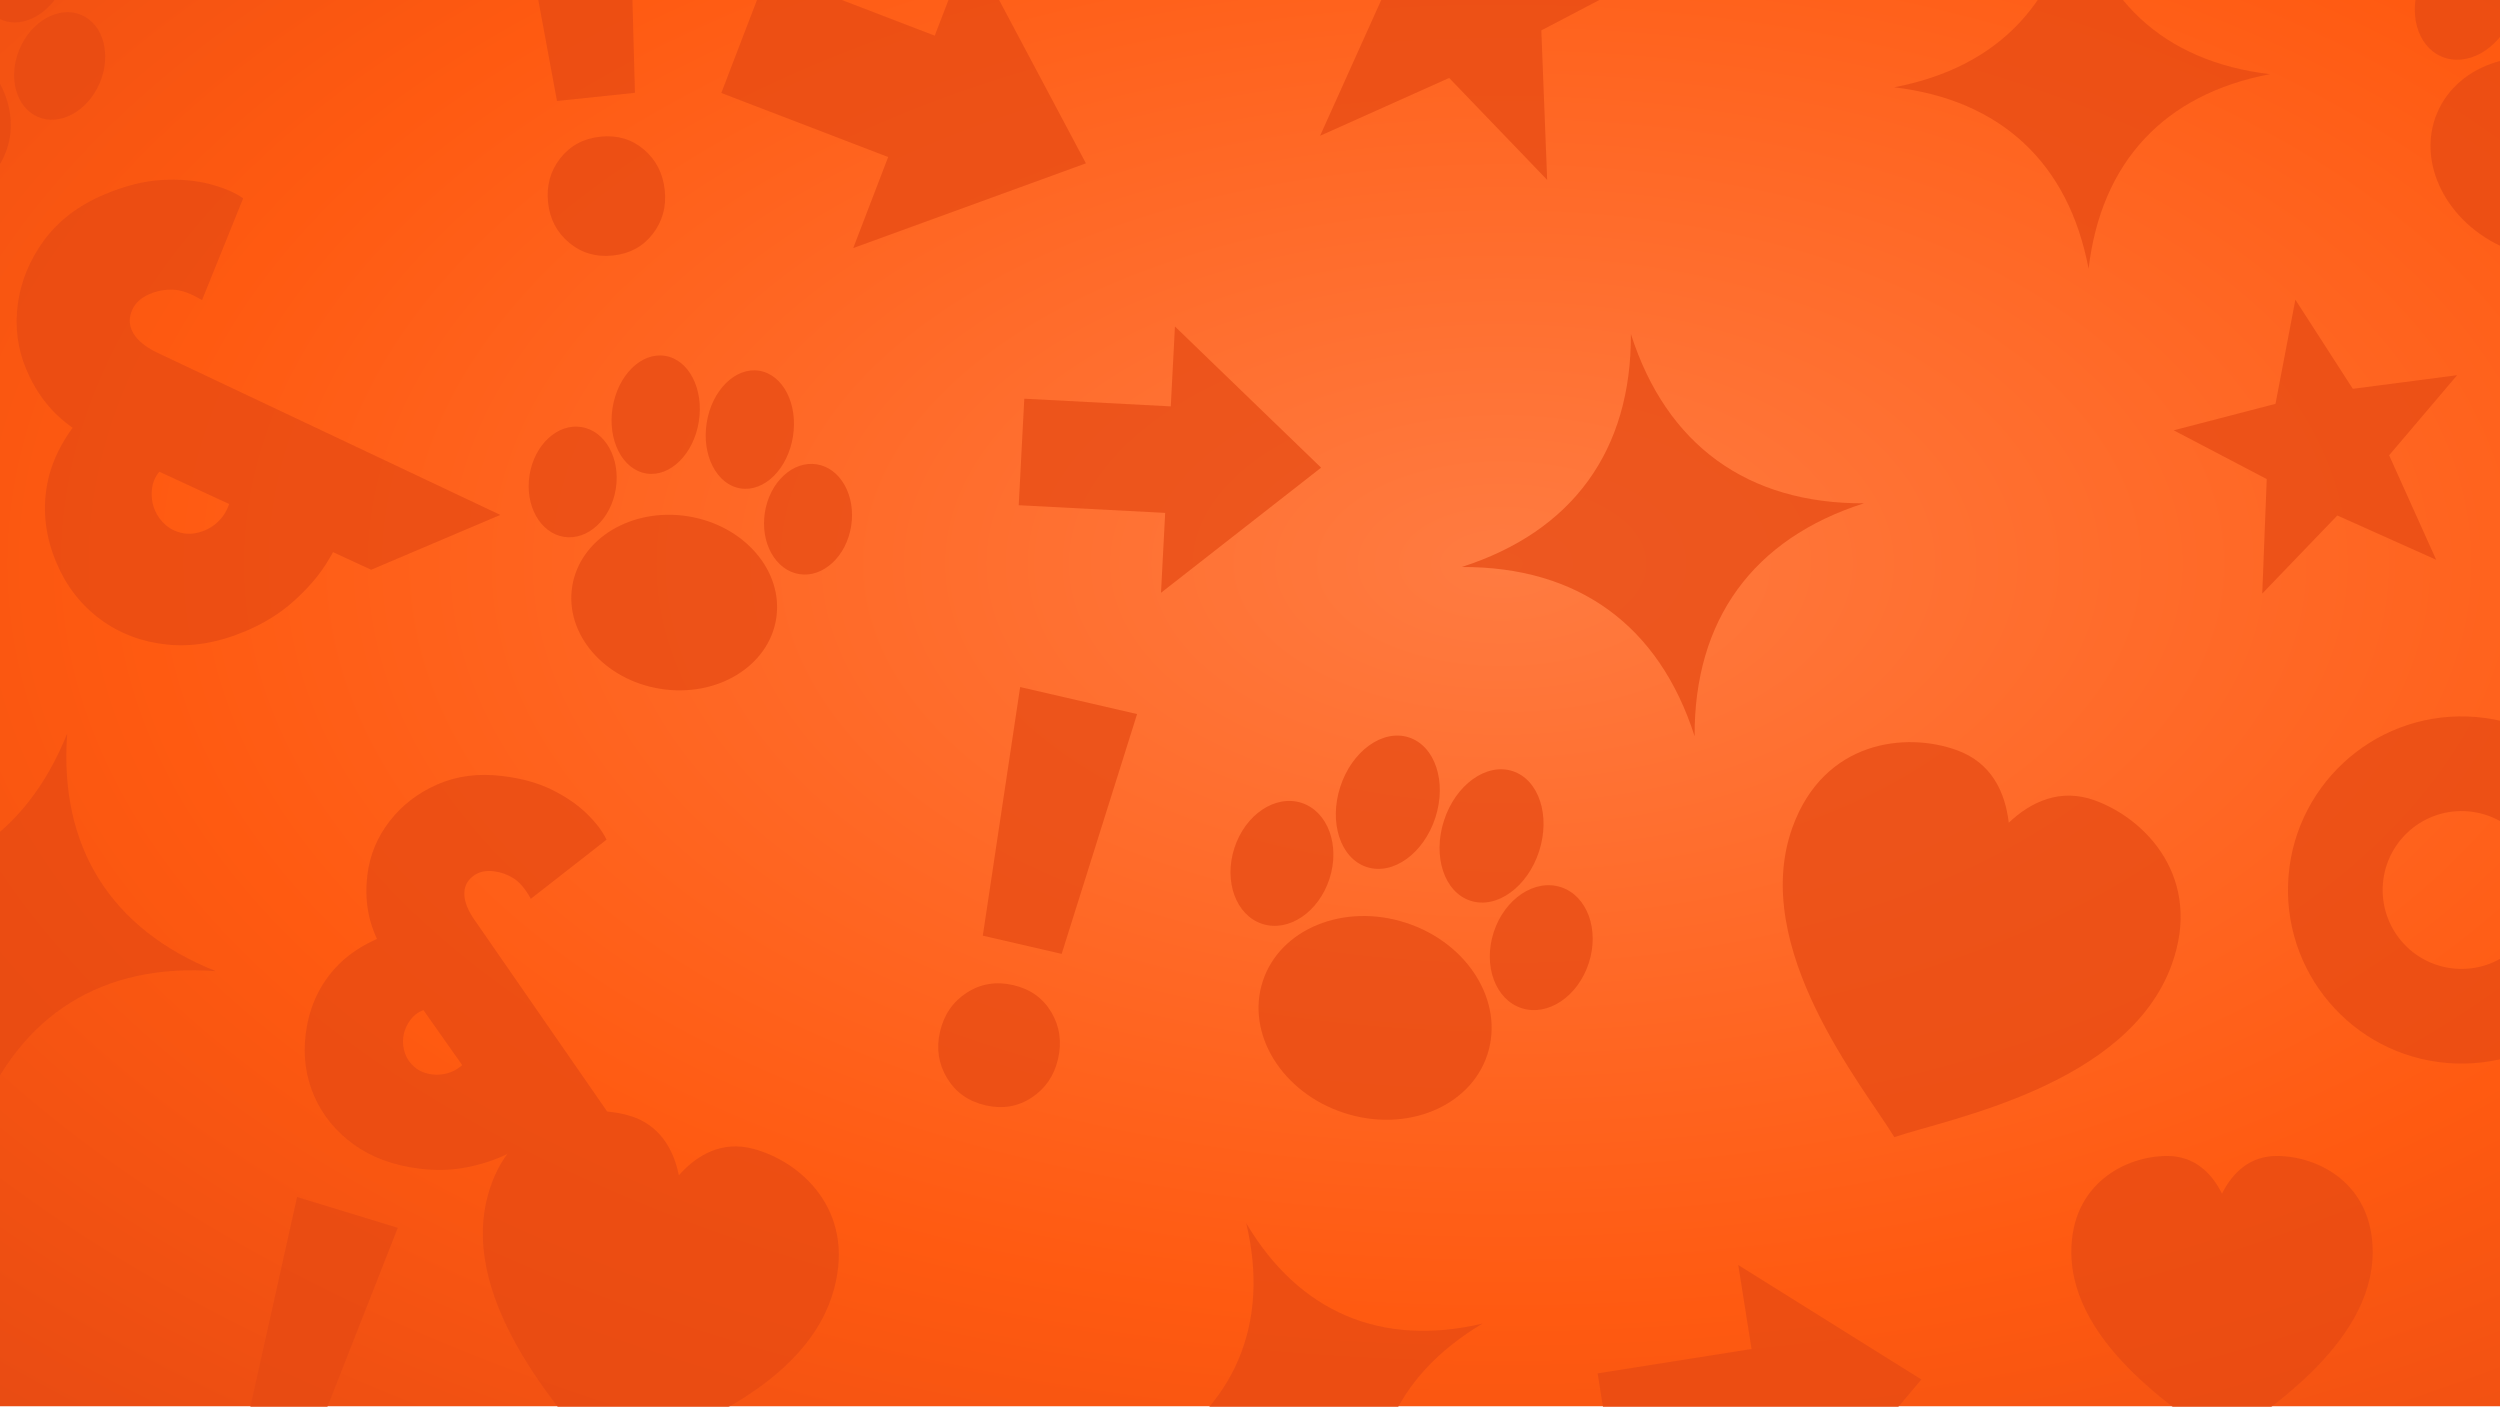
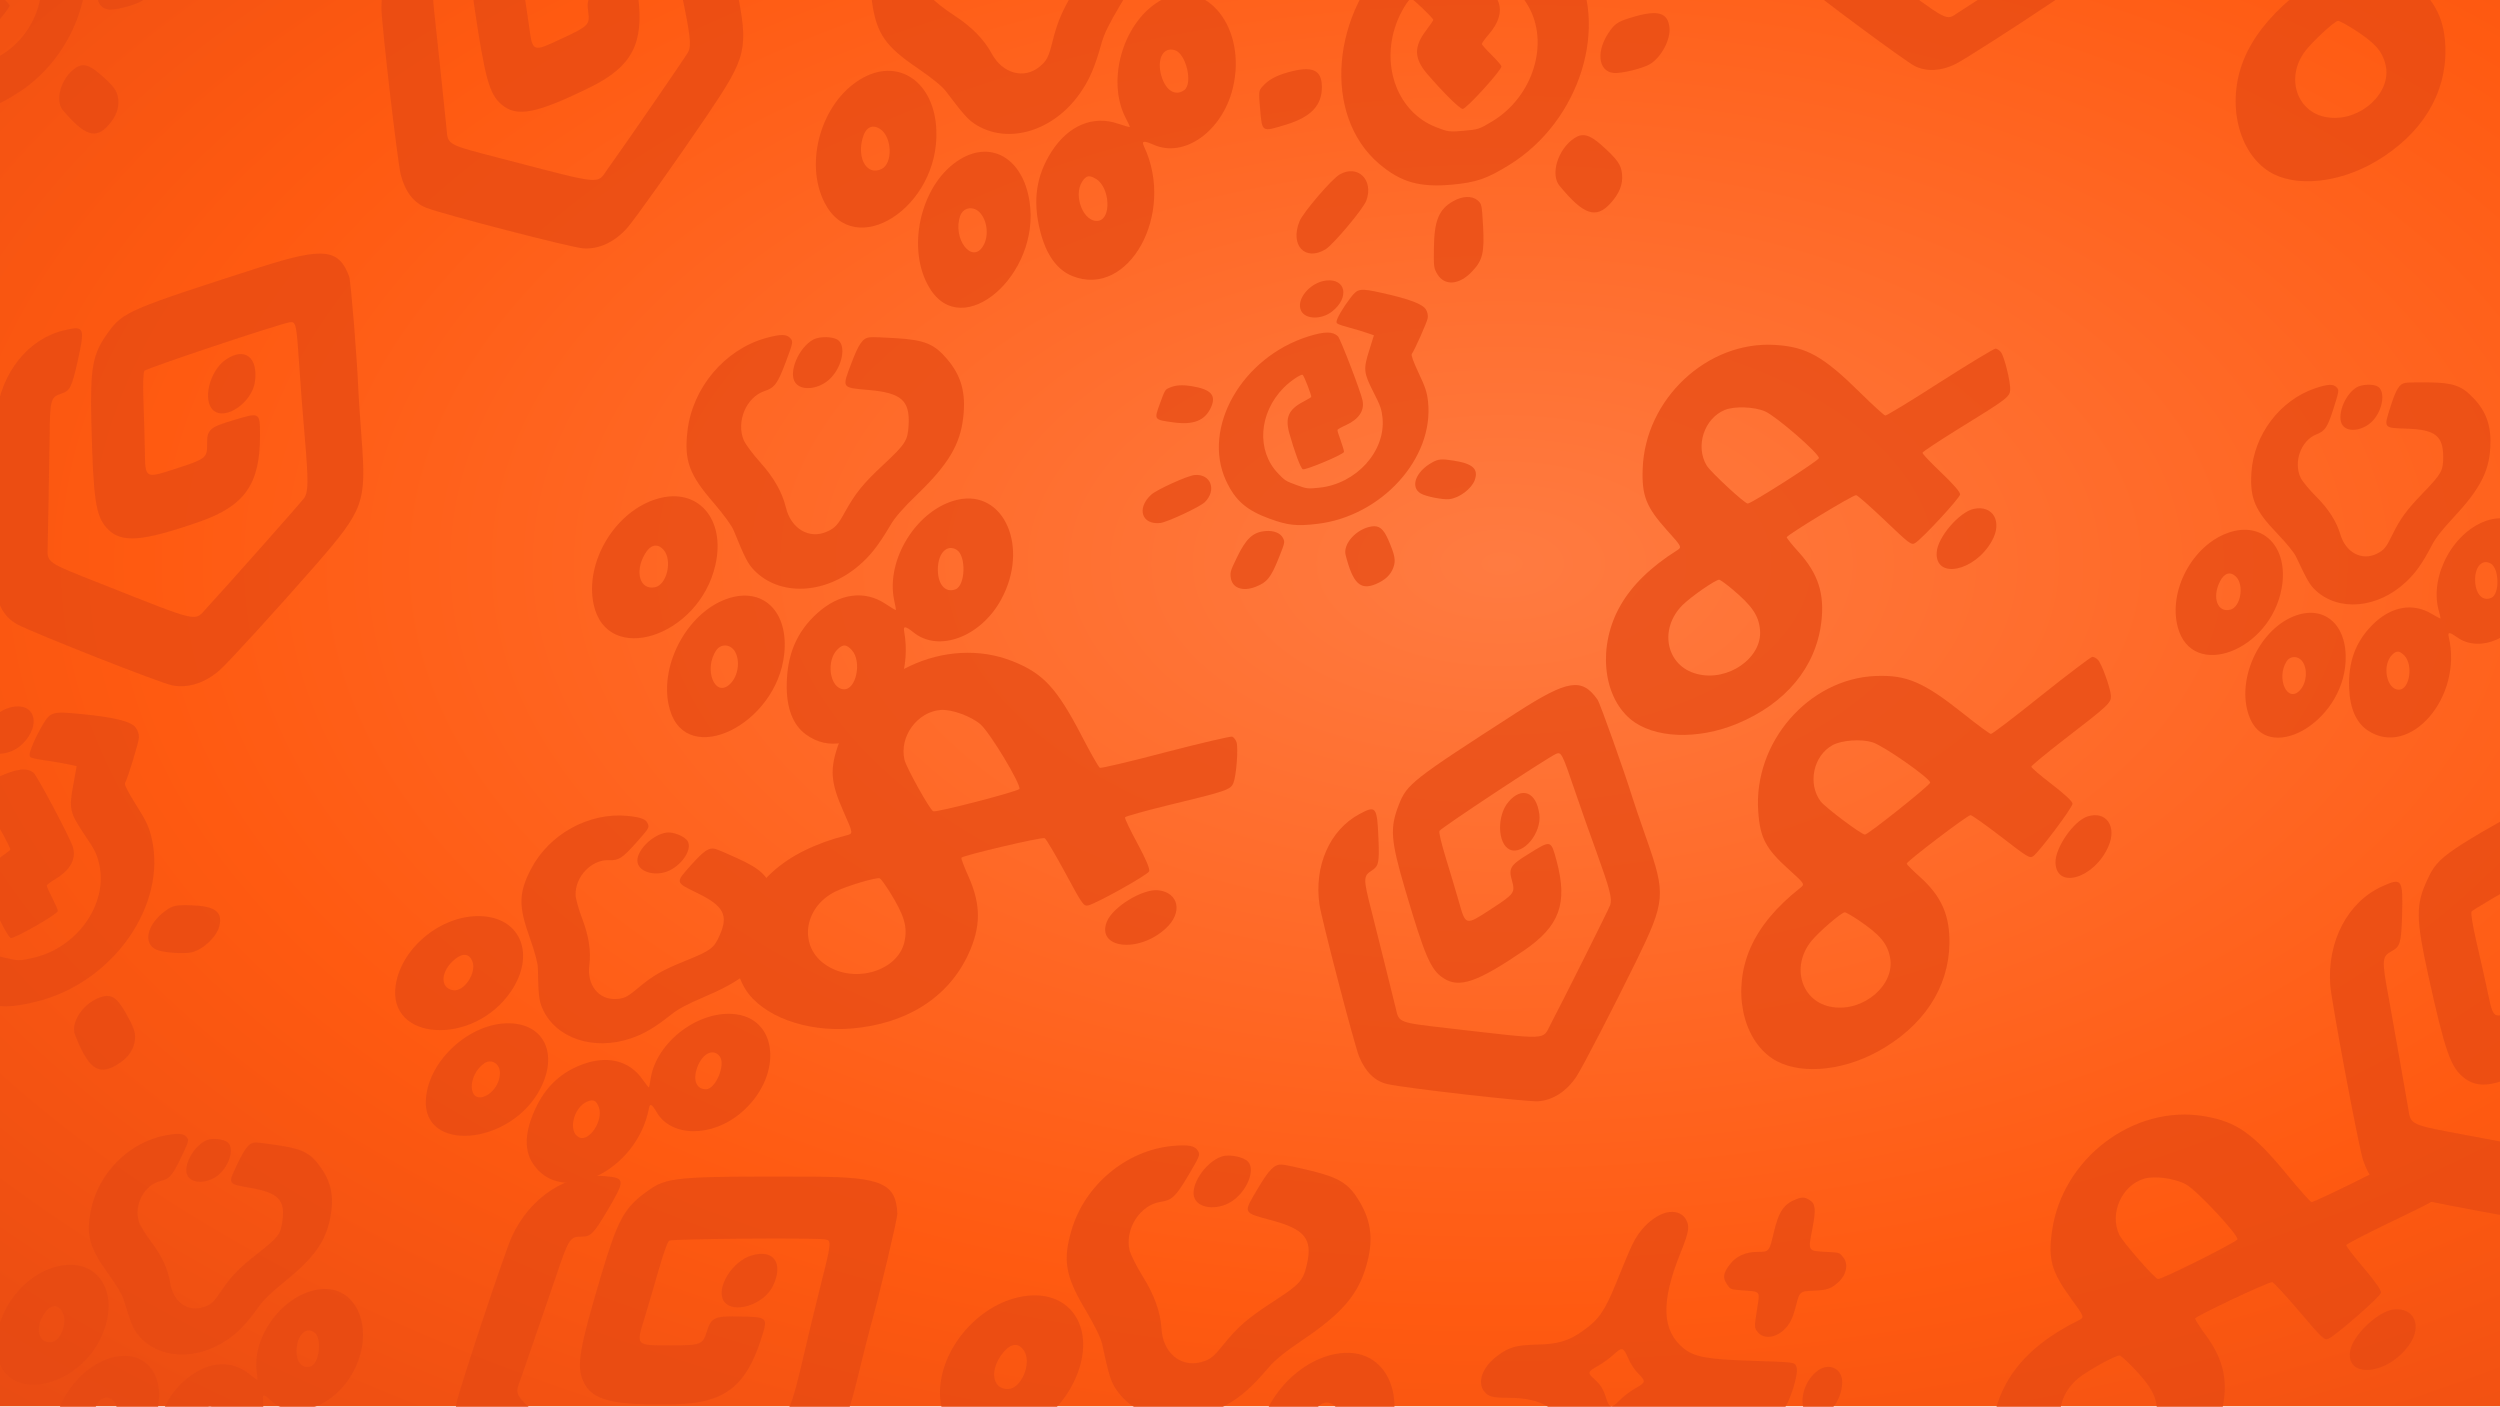
<svg xmlns="http://www.w3.org/2000/svg" width="1920" height="1080" viewBox="0 0 1920 1080">
  <defs>
    <radialGradient id="bg" cx=".6" cy=".4" r=".9">
      <stop offset="0" stop-color="#FF7B41" />
      <stop offset=".6" stop-color="#FF5A11" />
      <stop offset="1" stop-color="#E54913" />
    </radialGradient>
-     <symbol id="g-sparkle" viewBox="0 0 100 100" overflow="visible">
-       <g fill="currentColor">
-         <path d="M50 4C54 30 70 46 96 50C70 54 54 70 50 96C46 70 30 54 4 50C30 46 46 30 50 4Z" />
-       </g>
-     </symbol>
-     <symbol id="g-heart" viewBox="0 0 100 100" overflow="visible">
-       <g fill="currentColor">
-         <path d="M50 90C40 82 6 62 6 34C6 14 22 6 34 6C42 6 47 11 50 17C53 11 58 6 66 6C78 6 94 14 94 34C94 62 60 82 50 90Z" />
-       </g>
-     </symbol>
-     <symbol id="g-ring" viewBox="0 0 100 100" overflow="visible">
-       <g fill="currentColor">
-         <path fill-rule="evenodd" d="M50 6a44 44 0 1 1 0 88a44 44 0 1 1 0-88Zm0 24a20 20 0 1 0 0 40a20 20 0 1 0 0-40Z" />
+     <symbol id="g-amp" viewBox="0 0 100 100" overflow="visible">
+       <g transform="scale(0.43478)">
+         <g transform="translate(0,230) scale(0.1,-0.1)" fill="currentColor">
+           <path d="M1833 2090 c-155 -116 -288 -210 -296 -210 -7 0 -75 54 -152 120 -222 190 -318 235 -495 234 -384 -2 -713 -356 -698 -751 5 -152 36 -214 162 -336 91 -88 91 -88 61 -110 -139 -102 -238 -213 -295 -332 -112 -232 -66 -513 102 -635 137 -99 385 -92 603 17 265 133 420 348 433 604 8 161 -36 271 -154 385 -41 39 -74 75 -74 80 1 13 355 264 374 264 8 0 85 -59 171 -130 148 -123 159 -130 179 -117 36 24 235 271 235 292 0 13 -37 51 -114 115 -63 52 -115 99 -114 105 0 5 88 73 195 150 259 185 274 199 274 238 0 42 -46 186 -67 209 -9 10 -23 18 -32 18 -9 -1 -143 -95 -298 -210z m-975 -234 c65 -23 321 -216 322 -242 0 -14 -364 -284 -383 -284 -19 0 -220 162 -246 198 -73 104 -33 264 80 320 53 26 164 30 227 8z m-117 -1012 c121 -88 162 -139 175 -221 25 -156 -161 -306 -338 -272 -177 32 -234 239 -107 383 45 51 176 156 195 156 7 0 40 -21 75 -46z M2071 1389 c-80 -24 -191 -173 -191 -258 0 -156 222 -95 306 84 54 113 -7 205 -115 174z" />
+         </g>
      </g>
    </symbol>
    <symbol id="g-paw" viewBox="0 0 100 100" overflow="visible">
-       <g fill="currentColor">
-         <ellipse cx="50" cy="66" rx="26" ry="22" />
-         <ellipse cx="20" cy="40" rx="11" ry="14" />
-         <ellipse cx="38" cy="20" rx="11" ry="15" />
-         <ellipse cx="62" cy="20" rx="11" ry="15" />
-         <ellipse cx="80" cy="40" rx="11" ry="14" />
+       <g transform="scale(0.38911)">
+         <g transform="translate(0,257) scale(0.1,-0.1)" fill="currentColor">
+           <path d="M1619 2533 c-43 -7 -65 -42 -105 -167 -49 -155 -54 -150 117 -156 199 -7 254 -51 254 -200 0 -97 -12 -118 -144 -255 -115 -119 -159 -180 -215 -294 -42 -87 -58 -107 -108 -132 -105 -53 -220 7 -258 136 -27 91 -83 179 -171 267 -47 47 -96 106 -108 130 -54 112 1 265 111 308 61 24 77 48 120 182 39 124 40 130 23 148 -24 27 -61 25 -152 -5 -249 -84 -434 -329 -450 -596 -11 -181 25 -265 183 -429 69 -73 119 -134 133 -165 77 -164 96 -197 138 -236 163 -150 435 -126 633 58 70 65 117 131 185 261 26 51 72 109 152 195 184 197 251 323 260 493 9 149 -26 252 -118 349 -83 88 -144 109 -314 111 -77 1 -152 0 -166 -3z M1274 2501 c-88 -54 -144 -212 -96 -270 42 -53 155 -31 217 42 65 76 82 197 32 232 -31 22 -115 19 -153 -4z M2209 1567 c-244 -69 -423 -389 -356 -637 9 -30 14 -56 13 -58 -2 -1 -29 13 -61 32 -135 82 -290 53 -420 -78 -118 -119 -170 -260 -163 -443 5 -145 50 -246 131 -300 297 -199 672 234 571 660 -8 35 5 35 57 -2 160 -117 413 -7 526 228 158 328 -16 677 -298 598z m10 -307 c61 -32 66 -215 6 -242 -64 -29 -115 29 -115 129 0 92 51 145 109 113z m-609 -648 c66 -66 39 -242 -37 -242 -88 0 -121 173 -48 246 31 31 50 30 85 -4z M369 1476 c-252 -89 -423 -409 -355 -665 101 -379 656 -168 733 278 50 286 -133 474 -378 387z m56 -310 c59 -60 32 -214 -41 -232 -90 -23 -130 86 -73 198 31 62 74 74 114 34z M828 886 c-245 -101 -401 -447 -313 -697 123 -354 658 -59 682 377 15 263 -153 409 -369 320z m64 -316 c39 -54 32 -152 -17 -204 -87 -94 -169 81 -95 202 26 42 81 43 112 2z" />
+         </g>
      </g>
    </symbol>
-     <symbol id="g-arrow" viewBox="0 0 100 100" overflow="visible">
-       <g fill="currentColor">
-         <path d="M6 34H50V10L96 50L50 90V66H6Z" />
+     <symbol id="g-badge" viewBox="0 0 100 100" overflow="visible">
+       <g transform="scale(0.42017)">
+         <g transform="translate(0,238) scale(0.1,-0.1)" fill="currentColor">
+           <path d="M1825 2340 c-787 -136 -824 -146 -924 -249 -110 -113 -134 -185 -172 -511 -50 -436 -50 -531 4 -611 67 -100 187 -108 540 -38 268 54 373 166 412 442 19 139 22 137 -150 110 -132 -20 -150 -33 -160 -116 -10 -76 -19 -82 -189 -112 -198 -35 -193 -38 -172 131 8 65 22 191 31 279 11 102 22 165 30 174 13 13 814 161 873 161 35 0 36 -16 18 -258 -9 -125 -21 -312 -26 -417 -14 -251 -23 -311 -52 -343 -20 -22 -512 -441 -644 -549 -88 -72 -40 -90 -594 224 -294 167 -287 160 -270 255 12 70 63 397 100 631 31 207 38 221 100 232 53 9 65 26 121 174 70 187 67 198 -51 187 -214 -19 -396 -191 -459 -431 -24 -93 -144 -906 -145 -985 -1 -106 31 -183 97 -231 91 -66 771 -451 838 -474 87 -31 192 -13 286 50 59 39 390 314 633 524 322 280 341 316 365 691 8 124 17 248 20 275 17 164 45 632 39 659 -36 168 -124 190 -499 126z M1551 1838 c-104 -51 -170 -220 -111 -283 63 -67 228 18 260 134 38 137 -32 207 -149 149z" />
+         </g>
      </g>
    </symbol>
-     <symbol id="g-star" viewBox="0 0 100 100" overflow="visible">
-       <g fill="currentColor">
-         <path d="M50 6L62 36L94 38L69 58L77 92L50 73L23 92L31 58L6 38L38 36Z" />
+     <symbol id="g-sparkle" viewBox="0 0 100 100" overflow="visible">
+       <g transform="scale(0.33445)">
+         <g transform="translate(0,299) scale(0.1,-0.1)" fill="currentColor">
+           <path d="M1915 2771 c-82 -50 -107 -108 -113 -261 -5 -134 -6 -136 -83 -151 -83 -16 -142 -58 -173 -121 -35 -69 -33 -102 5 -140 30 -30 31 -31 102 -23 145 16 131 28 137 -113 5 -122 5 -124 34 -149 57 -49 152 -9 197 84 17 35 25 72 29 140 6 109 6 109 103 132 90 21 117 38 157 93 44 60 43 135 -1 172 -35 30 -29 29 -135 14 -115 -16 -114 -17 -114 139 0 137 -11 176 -56 193 -36 14 -55 12 -89 -9z M1045 2506 c-54 -25 -111 -84 -147 -153 -38 -72 -48 -113 -102 -391 -41 -208 -69 -273 -162 -371 -84 -89 -152 -125 -301 -157 -137 -30 -182 -53 -250 -128 -87 -95 -105 -207 -42 -260 36 -30 63 -32 172 -11 235 45 368 -9 448 -180 39 -83 49 -169 43 -379 -7 -210 1 -235 75 -257 36 -11 45 -9 94 15 100 49 150 144 168 318 33 340 110 499 279 581 63 31 69 32 448 92 295 47 314 52 333 87 36 67 59 276 34 314 -20 32 -7 32 -340 -21 -276 -44 -369 -45 -450 -3 -176 92 -221 285 -151 647 31 162 29 199 -14 243 -32 32 -83 37 -135 14z m-68 -1043 c22 -33 61 -73 89 -91 64 -44 64 -49 -2 -106 -31 -27 -72 -73 -91 -103 -42 -65 -58 -66 -93 -1 -33 60 -56 85 -107 115 -55 32 -54 41 7 92 28 24 69 67 91 97 50 68 58 67 106 -3z M2300 1644 c-116 -98 -110 -334 9 -334 103 0 182 139 157 275 -16 83 -101 113 -166 59z" />
+         </g>
      </g>
    </symbol>
-     <symbol id="g-amp" viewBox="0 0 100 100" overflow="visible">
-       <g fill="currentColor">
-         <path transform="translate(-0.5 98.4) scale(0.1359 -0.1359)" d="M490 0 174 349Q136 392 120.5 430.0Q105 468 105 513Q105 568 133.5 616.0Q162 664 212.5 694.0Q263 724 330 724Q384 724 424.5 709.5Q465 695 493.0 673.5Q521 652 534 631L409 506Q391 531 373.0 539.5Q355 548 335 548Q313 548 299.5 535.5Q286 523 286 506Q286 495 291.5 483.0Q297 471 308 458L716 0ZM266 -12Q194 -12 140.5 17.5Q87 47 57.5 97.0Q28 147 28 208Q28 276 63.0 329.5Q98 383 171 416L251 284Q228 277 217.5 260.0Q207 243 207 224Q207 209 214.0 195.0Q221 181 235.0 172.0Q249 163 269 163Q286 163 302.0 171.5Q318 180 334 203L469 74Q455 56 425.5 36.0Q396 16 355.0 2.0Q314 -12 266 -12Z" />
-       </g>
-     </symbol>
-     <symbol id="g-bang" viewBox="0 0 100 100" overflow="visible">
-       <g fill="currentColor">
-         <path transform="translate(29.2 98.4) scale(0.1344 -0.1344)" d="M82 283 47 732H262L227 283ZM155 -12Q108 -12 77.0 20.0Q46 52 46 98Q46 145 77.0 177.0Q108 209 155 209Q202 209 232.5 177.0Q263 145 263 98Q263 52 232.5 20.0Q202 -12 155 -12Z" />
+     <symbol id="g-sun" viewBox="0 0 100 100" overflow="visible">
+       <g transform="scale(0.37594)">
+         <g transform="translate(0,266) scale(0.1,-0.1)" fill="currentColor">
+           <path d="M1411 2639 c-184 -24 -198 -32 -227 -124 -29 -91 -49 -199 -40 -221 6 -15 16 -16 109 -9 56 5 127 9 157 9 l55 1 6 -125 c7 -164 18 -186 150 -310 87 -80 107 -105 138 -169 116 -244 -18 -572 -287 -703 -84 -41 -90 -43 -183 -43 -90 0 -99 2 -171 38 -227 112 -312 404 -193 664 31 69 94 155 109 151 13 -3 126 -133 126 -144 0 -3 -22 -30 -49 -60 -89 -97 -93 -170 -18 -275 90 -125 182 -234 202 -237 22 -3 266 222 265 245 0 6 -25 40 -55 76 -30 35 -55 68 -55 74 0 5 22 31 50 58 82 81 103 162 59 234 -37 61 -338 407 -364 419 -53 24 -115 1 -225 -83 -446 -342 -556 -986 -227 -1320 126 -127 238 -170 442 -170 155 1 221 17 370 92 468 235 708 822 503 1236 -34 68 -59 100 -150 190 -74 74 -107 114 -104 125 11 39 28 282 22 315 -4 22 -18 46 -37 61 -39 33 -157 34 -378 5z M952 2579 c-119 -59 -180 -231 -106 -300 57 -53 179 -11 236 81 95 153 14 290 -130 219z M2415 1564 c-94 -18 -120 -30 -156 -72 -101 -115 -102 -249 -2 -268 48 -9 187 13 233 36 73 37 139 139 140 213 0 97 -59 122 -215 91z M224 1406 c-78 -15 -126 -36 -166 -74 -27 -25 -28 -28 -28 -144 0 -143 -3 -141 152 -108 162 34 237 101 246 218 8 107 -49 137 -204 108z M1975 838 c-108 -59 -170 -212 -118 -288 134 -196 210 -230 310 -137 59 55 87 109 87 173 0 61 -20 96 -115 197 -68 71 -110 85 -164 55z M491 740 c-51 -23 -249 -217 -276 -270 -75 -145 13 -256 148 -189 51 26 257 232 280 281 59 125 -33 233 -152 178z M1185 511 c-94 -42 -129 -111 -146 -282 -12 -117 -11 -127 7 -164 38 -79 130 -81 216 -5 75 65 90 111 96 277 4 141 4 141 -21 167 -32 32 -92 35 -152 7z" />
+         </g>
      </g>
    </symbol>
  </defs>
  <rect width="1920" height="1080" fill="url(#bg)" />
  <g color="#E54913" opacity="0.7">
-     <use href="#g-paw" width="304" height="304" transform="translate(-202 -109) rotate(23 152 152)" />
-     <use href="#g-bang" width="309" height="309" transform="translate(300 -112) rotate(-6 155 155)" />
-     <use href="#g-arrow" width="312" height="312" transform="translate(544 -82) rotate(21 156 156)" />
-     <use href="#g-star" width="329" height="329" transform="translate(963 -179) rotate(11 164 164)" />
-     <use href="#g-sparkle" width="314" height="314" transform="translate(1442 -95) rotate(-2 157 157)" />
-     <use href="#g-paw" width="342" height="342" transform="translate(1804 -100) rotate(23 171 171)" />
-     <use href="#g-amp" width="351" height="351" transform="translate(-9 128) rotate(-23 175 175)" />
-     <use href="#g-paw" width="305" height="305" transform="translate(373 262) rotate(9 152 152)" />
-     <use href="#g-arrow" width="256" height="256" transform="translate(769 225) rotate(3 128 128)" />
-     <use href="#g-sparkle" width="340" height="340" transform="translate(1107 241) rotate(-9 170 170)" />
-     <use href="#g-star" width="252" height="252" transform="translate(1658 213) rotate(-11 126 126)" />
-     <use href="#g-paw" width="332" height="332" transform="translate(1906 255) rotate(3 166 166)" />
-     <use href="#g-sparkle" width="331" height="331" transform="translate(-148 546) rotate(13 165 165)" />
-     <use href="#g-amp" width="307" height="307" transform="translate(231 597) rotate(7 154 154)" />
-     <use href="#g-bang" width="319" height="319" transform="translate(633 534) rotate(13 160 160)" />
-     <use href="#g-paw" width="349" height="349" transform="translate(899 554) rotate(18 174 174)" />
-     <use href="#g-heart" width="352" height="352" transform="translate(1327 565) rotate(20 176 176)" />
-     <use href="#g-ring" width="303" height="303" transform="translate(1739 532) rotate(2 151 151)" />
-     <use href="#g-bang" width="280" height="280" transform="translate(86 925) rotate(17 140 140)" />
-     <use href="#g-heart" width="313" height="313" transform="translate(338 846) rotate(15 157 157)" />
-     <use href="#g-sparkle" width="303" height="303" transform="translate(858 917) rotate(-22 152 152)" />
-     <use href="#g-arrow" width="272" height="272" transform="translate(1216 943) rotate(-9 136 136)" />
-     <use href="#g-heart" width="263" height="263" transform="translate(1575 872) rotate(0 132 132)" />
-     <use href="#g-star" width="280" height="280" transform="translate(1893 994) rotate(4 140 140)" />
+     <use href="#g-sun" width="289" height="289" transform="translate(-162 -138) rotate(-6 144 144)" />
+     <use href="#g-badge" width="307" height="307" transform="translate(281 -116) rotate(-15 153 153)" />
+     <use href="#g-paw" width="335" height="335" transform="translate(615 -107) rotate(-12 168 168)" />
+     <use href="#g-sun" width="326" height="326" transform="translate(962 -110) rotate(-5 163 163)" />
+     <use href="#g-badge" width="257" height="257" transform="translate(1380 -201) rotate(7 128 128)" />
+     <use href="#g-amp" width="314" height="314" transform="translate(1702 -181) rotate(-4 157 157)" />
+     <use href="#g-badge" width="316" height="316" transform="translate(-20 210) rotate(-8 158 158)" />
+     <use href="#g-paw" width="322" height="322" transform="translate(457 252) rotate(3 161 161)" />
+     <use href="#g-sun" width="253" height="253" transform="translate(885 213) rotate(20 127 127)" />
+     <use href="#g-amp" width="313" height="313" transform="translate(1232 258) rotate(4 156 156)" />
+     <use href="#g-paw" width="280" height="280" transform="translate(1671 290) rotate(-0 140 140)" />
+     <use href="#g-sparkle" width="351" height="351" transform="translate(1926 159) rotate(6 176 176)" />
+     <use href="#g-sun" width="307" height="307" transform="translate(-135 540) rotate(13 154 154)" />
+     <use href="#g-paw" width="291" height="291" transform="translate(312 620) rotate(24 145 145)" />
+     <use href="#g-amp" width="330" height="330" transform="translate(589 501) rotate(22 165 165)" />
+     <use href="#g-badge" width="288" height="288" transform="translate(1005 561) rotate(-23 144 144)" />
+     <use href="#g-amp" width="309" height="309" transform="translate(1326 509) rotate(-2 154 154)" />
+     <use href="#g-badge" width="326" height="326" transform="translate(1779 616) rotate(-19 163 163)" />
+     <use href="#g-paw" width="279" height="279" transform="translate(2 867) rotate(8 139 139)" />
+     <use href="#g-badge" width="322" height="322" transform="translate(353 881) rotate(10 161 161)" />
+     <use href="#g-paw" width="346" height="346" transform="translate(730 875) rotate(13 173 173)" />
+     <use href="#g-sparkle" width="331" height="331" transform="translate(1142 885) rotate(11 165 165)" />
+     <use href="#g-amp" width="329" height="329" transform="translate(1538 852) rotate(10 165 165)" />
+     <use href="#g-badge" width="284" height="284" transform="translate(1958 877) rotate(-21 142 142)" />
  </g>
</svg>
